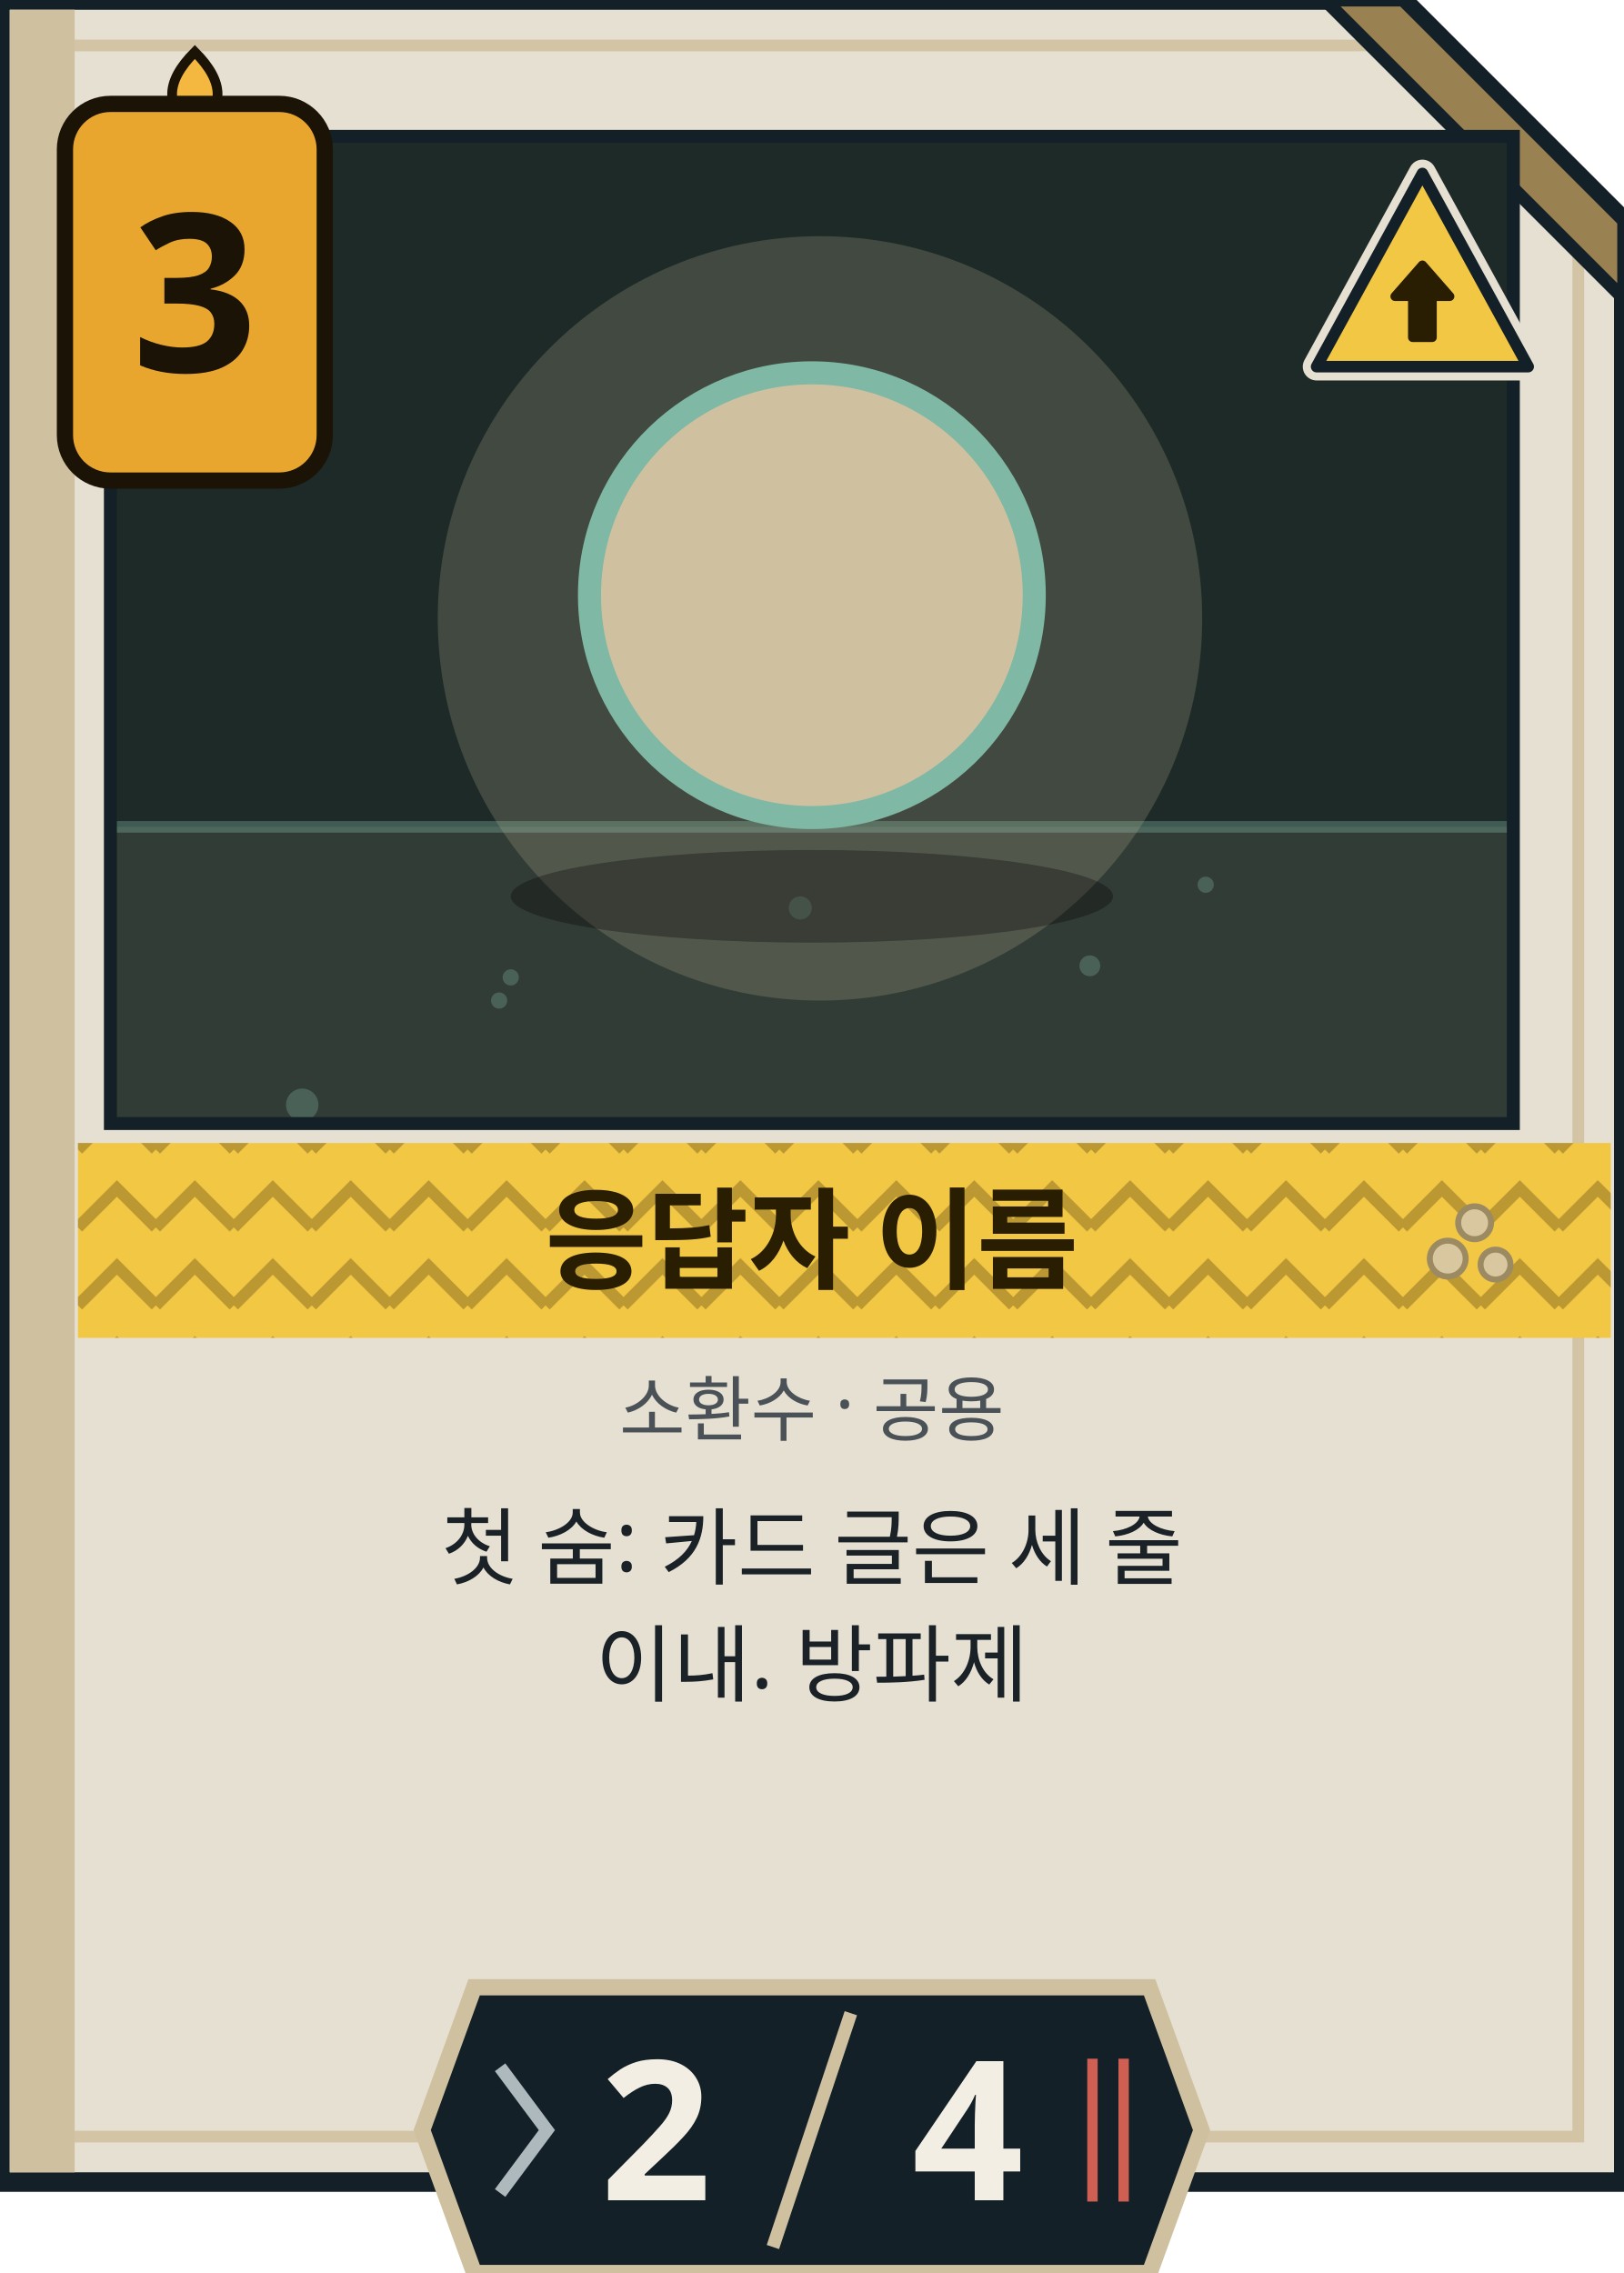
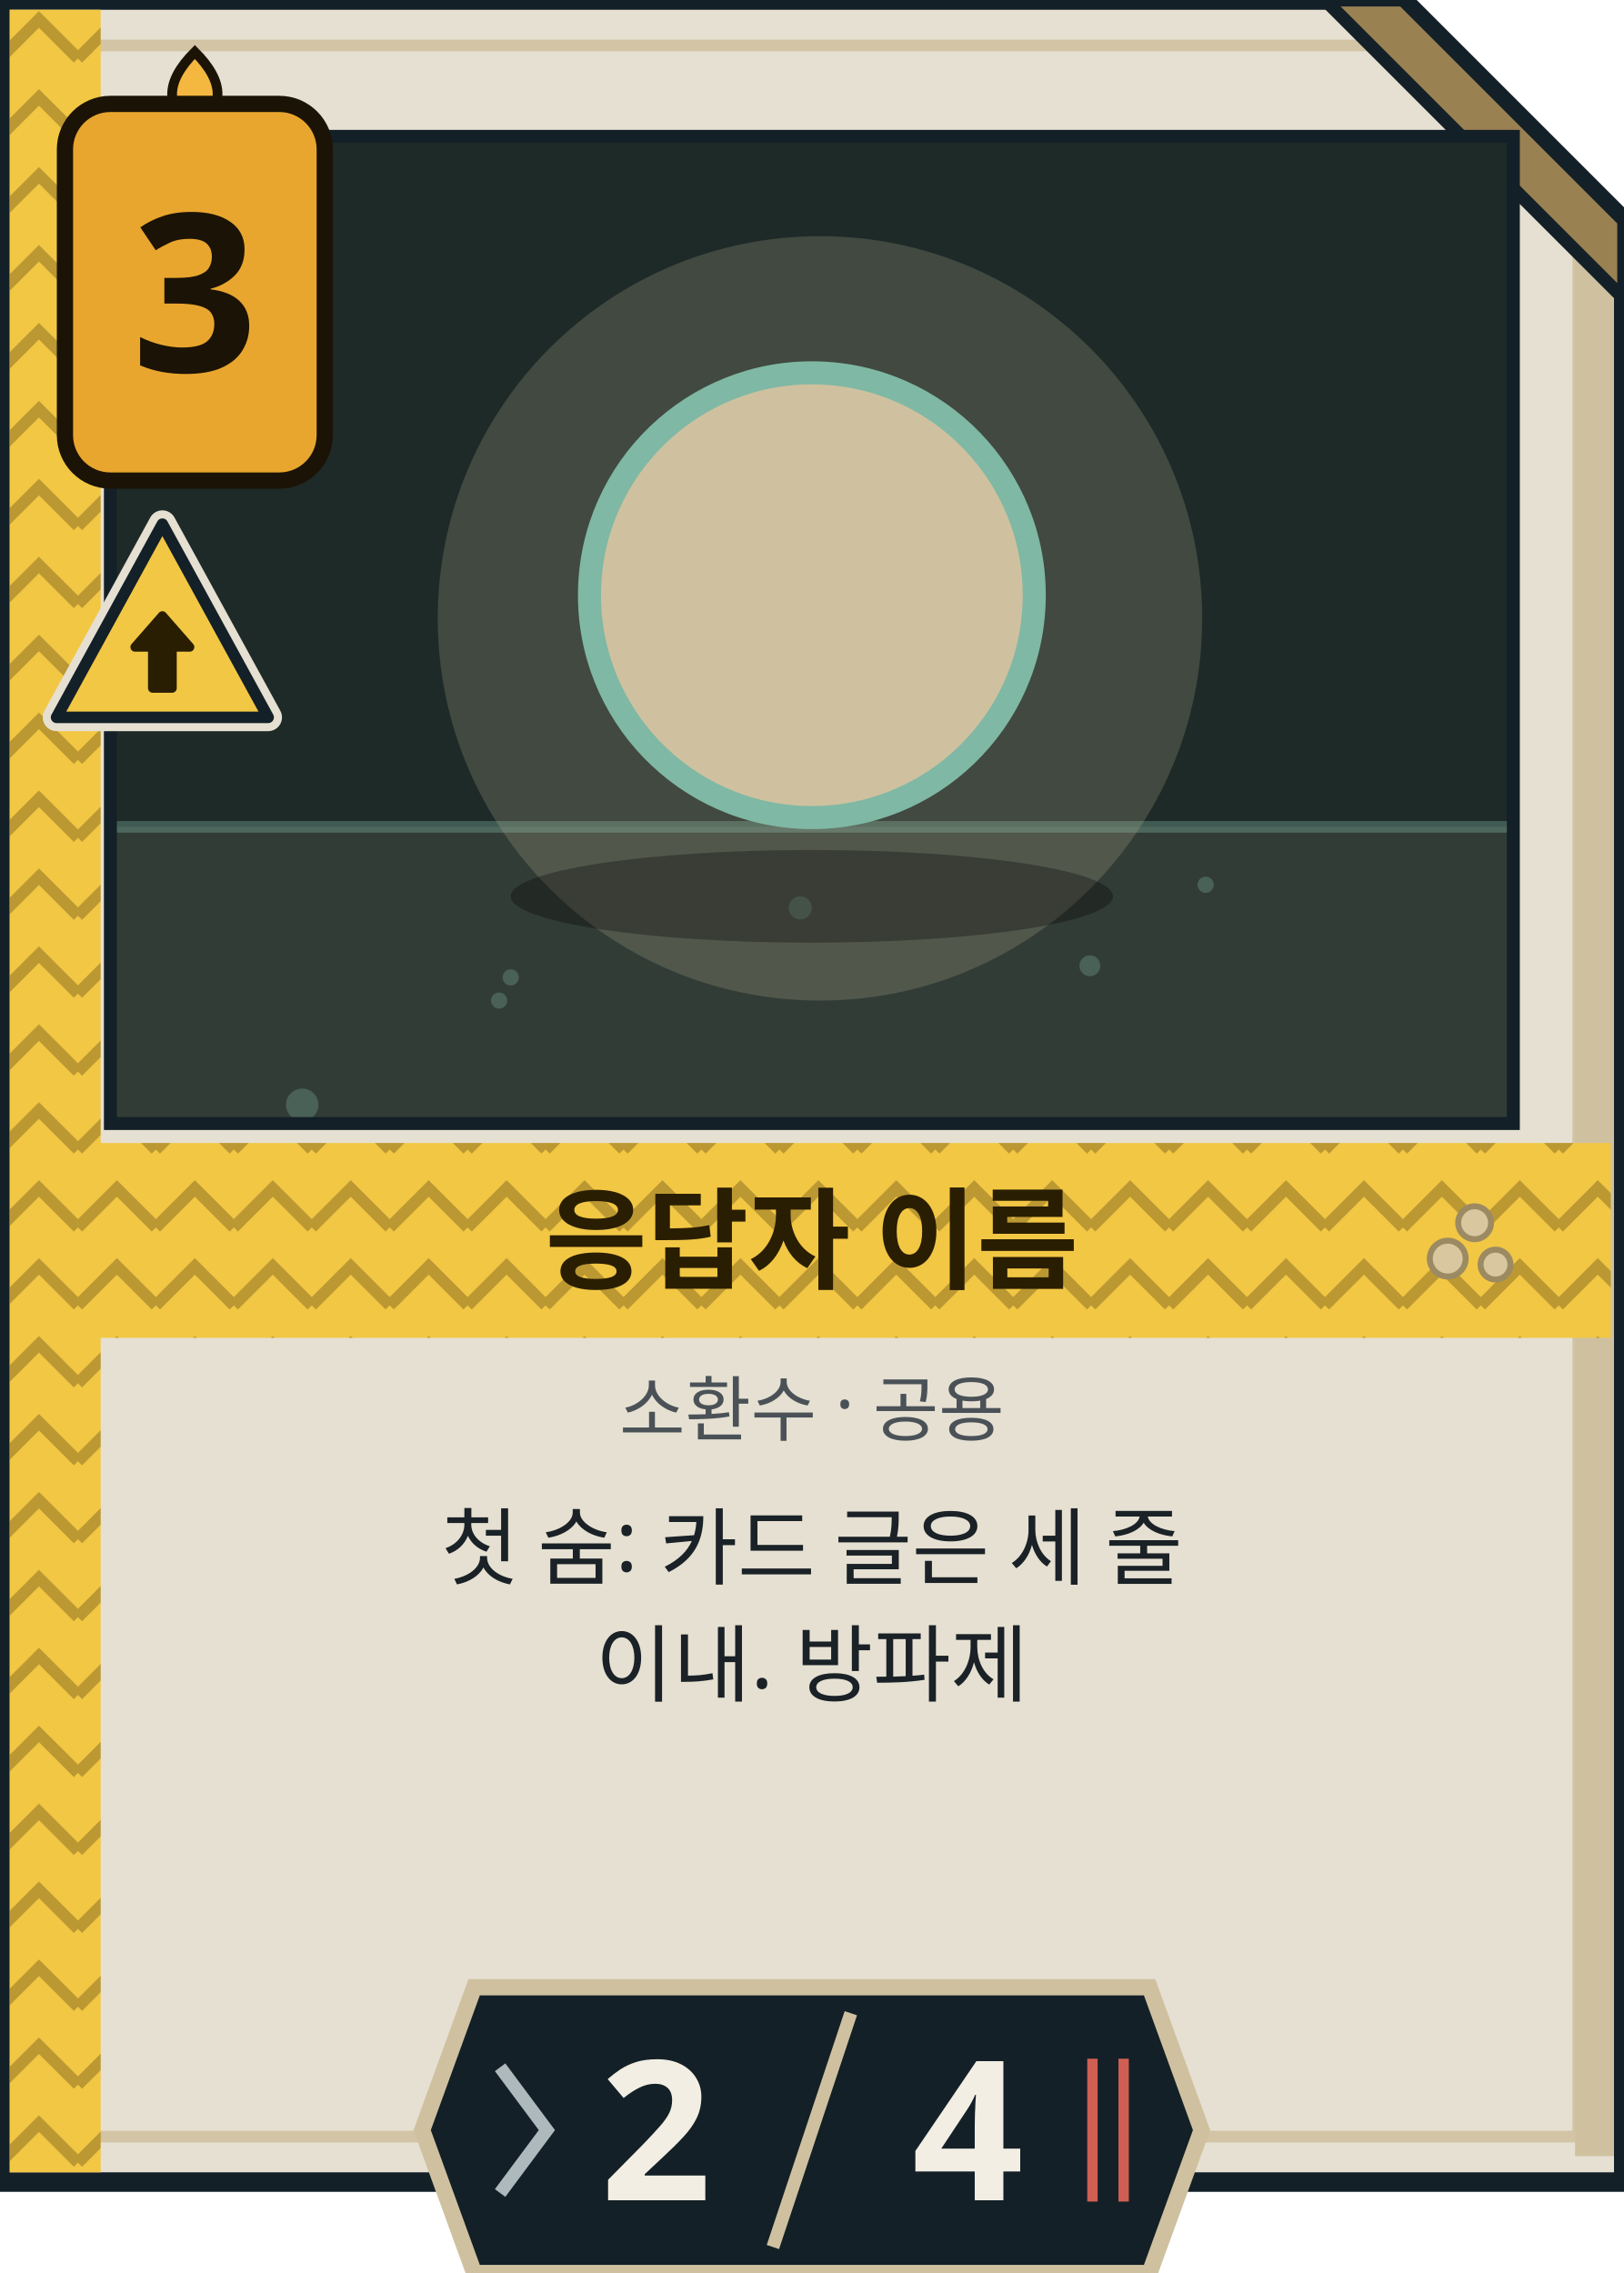
<svg xmlns="http://www.w3.org/2000/svg" viewBox="0 0 250 350" width="250" height="350">
  <path d="M0 0H216L250 34V336H0Z" fill="#E6E0D2" stroke="#142027" stroke-width="3" stroke-linejoin="round" />
  <path d="M7 7H213.2L243 36.8V329H7Z" fill="none" stroke="#CFC19F" stroke-opacity="0.9" stroke-width="1.8" />
-   <rect x="1.5" y="1.5" width="10" height="333" fill="#CFC19F" />
+   <defs>
+     <pattern id="spat-buff" width="12" height="12" patternUnits="userSpaceOnUse">
+       <g opacity="0.28">
+         <path d="M0 9L6 3L12 9" fill="none" stroke="#2A1E02" stroke-width="1.8" />
+       </g>
+     </pattern>
+   </defs>
+   <rect x="1.5" y="1.5" width="14" height="333" fill="#F2C744" />
+   <rect x="1.5" y="1.5" width="14" height="333" fill="url(#spat-buff)" />
+   <rect x="242.5" y="38" width="6" height="294" fill="#CFC19F" />
  <path d="M204 0H216L250 34V46Z" fill="#9A8152" stroke="#142027" stroke-width="2" />
  <rect x="16" y="20" width="218" height="154" fill="#142027" />
  <svg x="18" y="22" width="214" height="150" viewBox="0 0 120 90" preserveAspectRatio="xMidYMid slice" overflow="hidden">
    <rect width="120" height="90" fill="#1E2A28" />
    <path d="M0 62H120V90H0Z" fill="#CFC19F" fill-opacity=".12" />
    <path d="M0 62H120" stroke="#7FB8A4" stroke-opacity=".35" stroke-width="1" />
    <circle cx="34" cy="75" r="0.7" fill="#7FB8A4" fill-opacity=".3" />
    <circle cx="59" cy="69" r="1.0" fill="#7FB8A4" fill-opacity=".3" />
    <circle cx="33" cy="77" r="0.7" fill="#7FB8A4" fill-opacity=".3" />
    <circle cx="16" cy="86" r="1.4" fill="#7FB8A4" fill-opacity=".3" />
    <circle cx="84" cy="74" r="0.9" fill="#7FB8A4" fill-opacity=".3" />
    <circle cx="94" cy="67" r="0.7" fill="#7FB8A4" fill-opacity=".3" />
    <g opacity=".2">
      <g transform="translate(60.7 44.0) rotate(0) scale(40.0)" stroke-width="0.050" stroke-linejoin="round" stroke-linecap="round">
        <circle r=".8" fill="#CFC19F" stroke="#CFC19F" />
      </g>
    </g>
    <ellipse cx="60" cy="68" rx="26" ry="4" fill="#000" fill-opacity=".3" />
    <g transform="translate(60.0 42.0) rotate(1) scale(24.0)" stroke-width="0.083" stroke-linejoin="round" stroke-linecap="round">
      <circle r=".8" fill="#CFC19F" stroke="#7FB8A4" />
    </g>
  </svg>
  <defs>
    <pattern id="pat-buff" width="12" height="12" patternUnits="userSpaceOnUse">
      <g opacity="0.28">
        <path d="M0 9L6 3L12 9" fill="none" stroke="#2A1E02" stroke-width="1.8" />
      </g>
    </pattern>
  </defs>
  <rect x="12" y="176" width="236" height="30" fill="#F2C744" />
  <rect x="12" y="176" width="236" height="30" fill="url(#pat-buff)" />
  <text x="125" y="197.12" text-anchor="middle" font-size="17" font-weight="700" fill="#2A1E02" font-family="'Noto Sans KR','Malgun Gothic','Apple SD Gothic Neo',system-ui,sans-serif">응답자 이름</text>
-   <g transform="translate(202 26) scale(0.7083333)">
+   <g transform="translate(8 80) scale(0.7083333)">
    <path d="M24 1L47 43H1Z" fill="none" stroke="#E6E0D2" stroke-width="6" stroke-linejoin="round" />
    <path d="M24 1L47 43H1Z" fill="#F2C744" stroke="#142027" stroke-width="2.5" stroke-linejoin="round" />
    <g transform="translate(24.0 29.0) rotate(180) scale(8.5)" stroke-width="0.235" stroke-linejoin="round" stroke-linecap="round">
      <path d="M0 .95L.7.15H.25V-.9H-.25V.15H-.7Z" fill="#2A1E02" stroke="#2A1E02" />
    </g>
  </g>
  <g transform="translate(216 180) scale(.46)">
    <circle cx="15" cy="30" r="6" fill="#D9C79F" stroke="#9C8A62" stroke-width="2" />
    <circle cx="31" cy="32" r="5" fill="#D9C79F" stroke="#9C8A62" stroke-width="2" />
    <circle cx="24" cy="18" r="5.5" fill="#D9C79F" stroke="#9C8A62" stroke-width="2" />
  </g>
  <text x="125" y="221" text-anchor="middle" font-size="11" fill="#4A5257" font-family="'Noto Sans KR','Malgun Gothic','Apple SD Gothic Neo',system-ui,sans-serif">소환수 · 공용</text>
  <text x="125" y="243" text-anchor="middle" font-size="13" fill="#1A2227" font-family="'Noto Sans KR','Malgun Gothic','Apple SD Gothic Neo',system-ui,sans-serif">첫 숨: 카드 글은 세 줄</text>
  <text x="125" y="261" text-anchor="middle" font-size="13" fill="#1A2227" font-family="'Noto Sans KR','Malgun Gothic','Apple SD Gothic Neo',system-ui,sans-serif">이내. 방파제</text>
  <g transform="translate(10 16)">
    <path d="M20 -8Q27 -1 20 4Q13 -1 20 -8Z" fill="#F4B740" stroke="#1B1306" stroke-width="1.5" />
    <rect width="40" height="58" rx="7" fill="#E9A62E" stroke="#1B1306" stroke-width="2.5" />
    <text x="20" y="41.24" text-anchor="middle" font-size="34" font-weight="800" fill="#1B1306" font-family="'Noto Sans KR','Malgun Gothic','Apple SD Gothic Neo',system-ui,sans-serif">3</text>
  </g>
  <g transform="translate(65 306)">
    <path d="M8 0H112L120 22L112 44H8L0 22Z" fill="#142027" stroke="#CFC19F" stroke-width="2.5" />
    <path d="M66 4L54 40" stroke="#CFC19F" stroke-width="2" />
    <path d="M12 12.32L19.2 22L12 31.68" fill="none" stroke="#AEB9BD" stroke-width="2" />
    <path d="M108 11V33M103.2 11V33" stroke="#FF6F5E" stroke-opacity=".8" stroke-width="1.6" />
    <text x="36" y="32.8" text-anchor="middle" font-size="30" font-weight="800" fill="#F2EEE4" font-family="'Noto Sans KR','Malgun Gothic','Apple SD Gothic Neo',system-ui,sans-serif">2</text>
    <text x="84" y="32.8" text-anchor="middle" font-size="30" font-weight="800" fill="#F2EEE4" font-family="'Noto Sans KR','Malgun Gothic','Apple SD Gothic Neo',system-ui,sans-serif">4</text>
  </g>
</svg>
